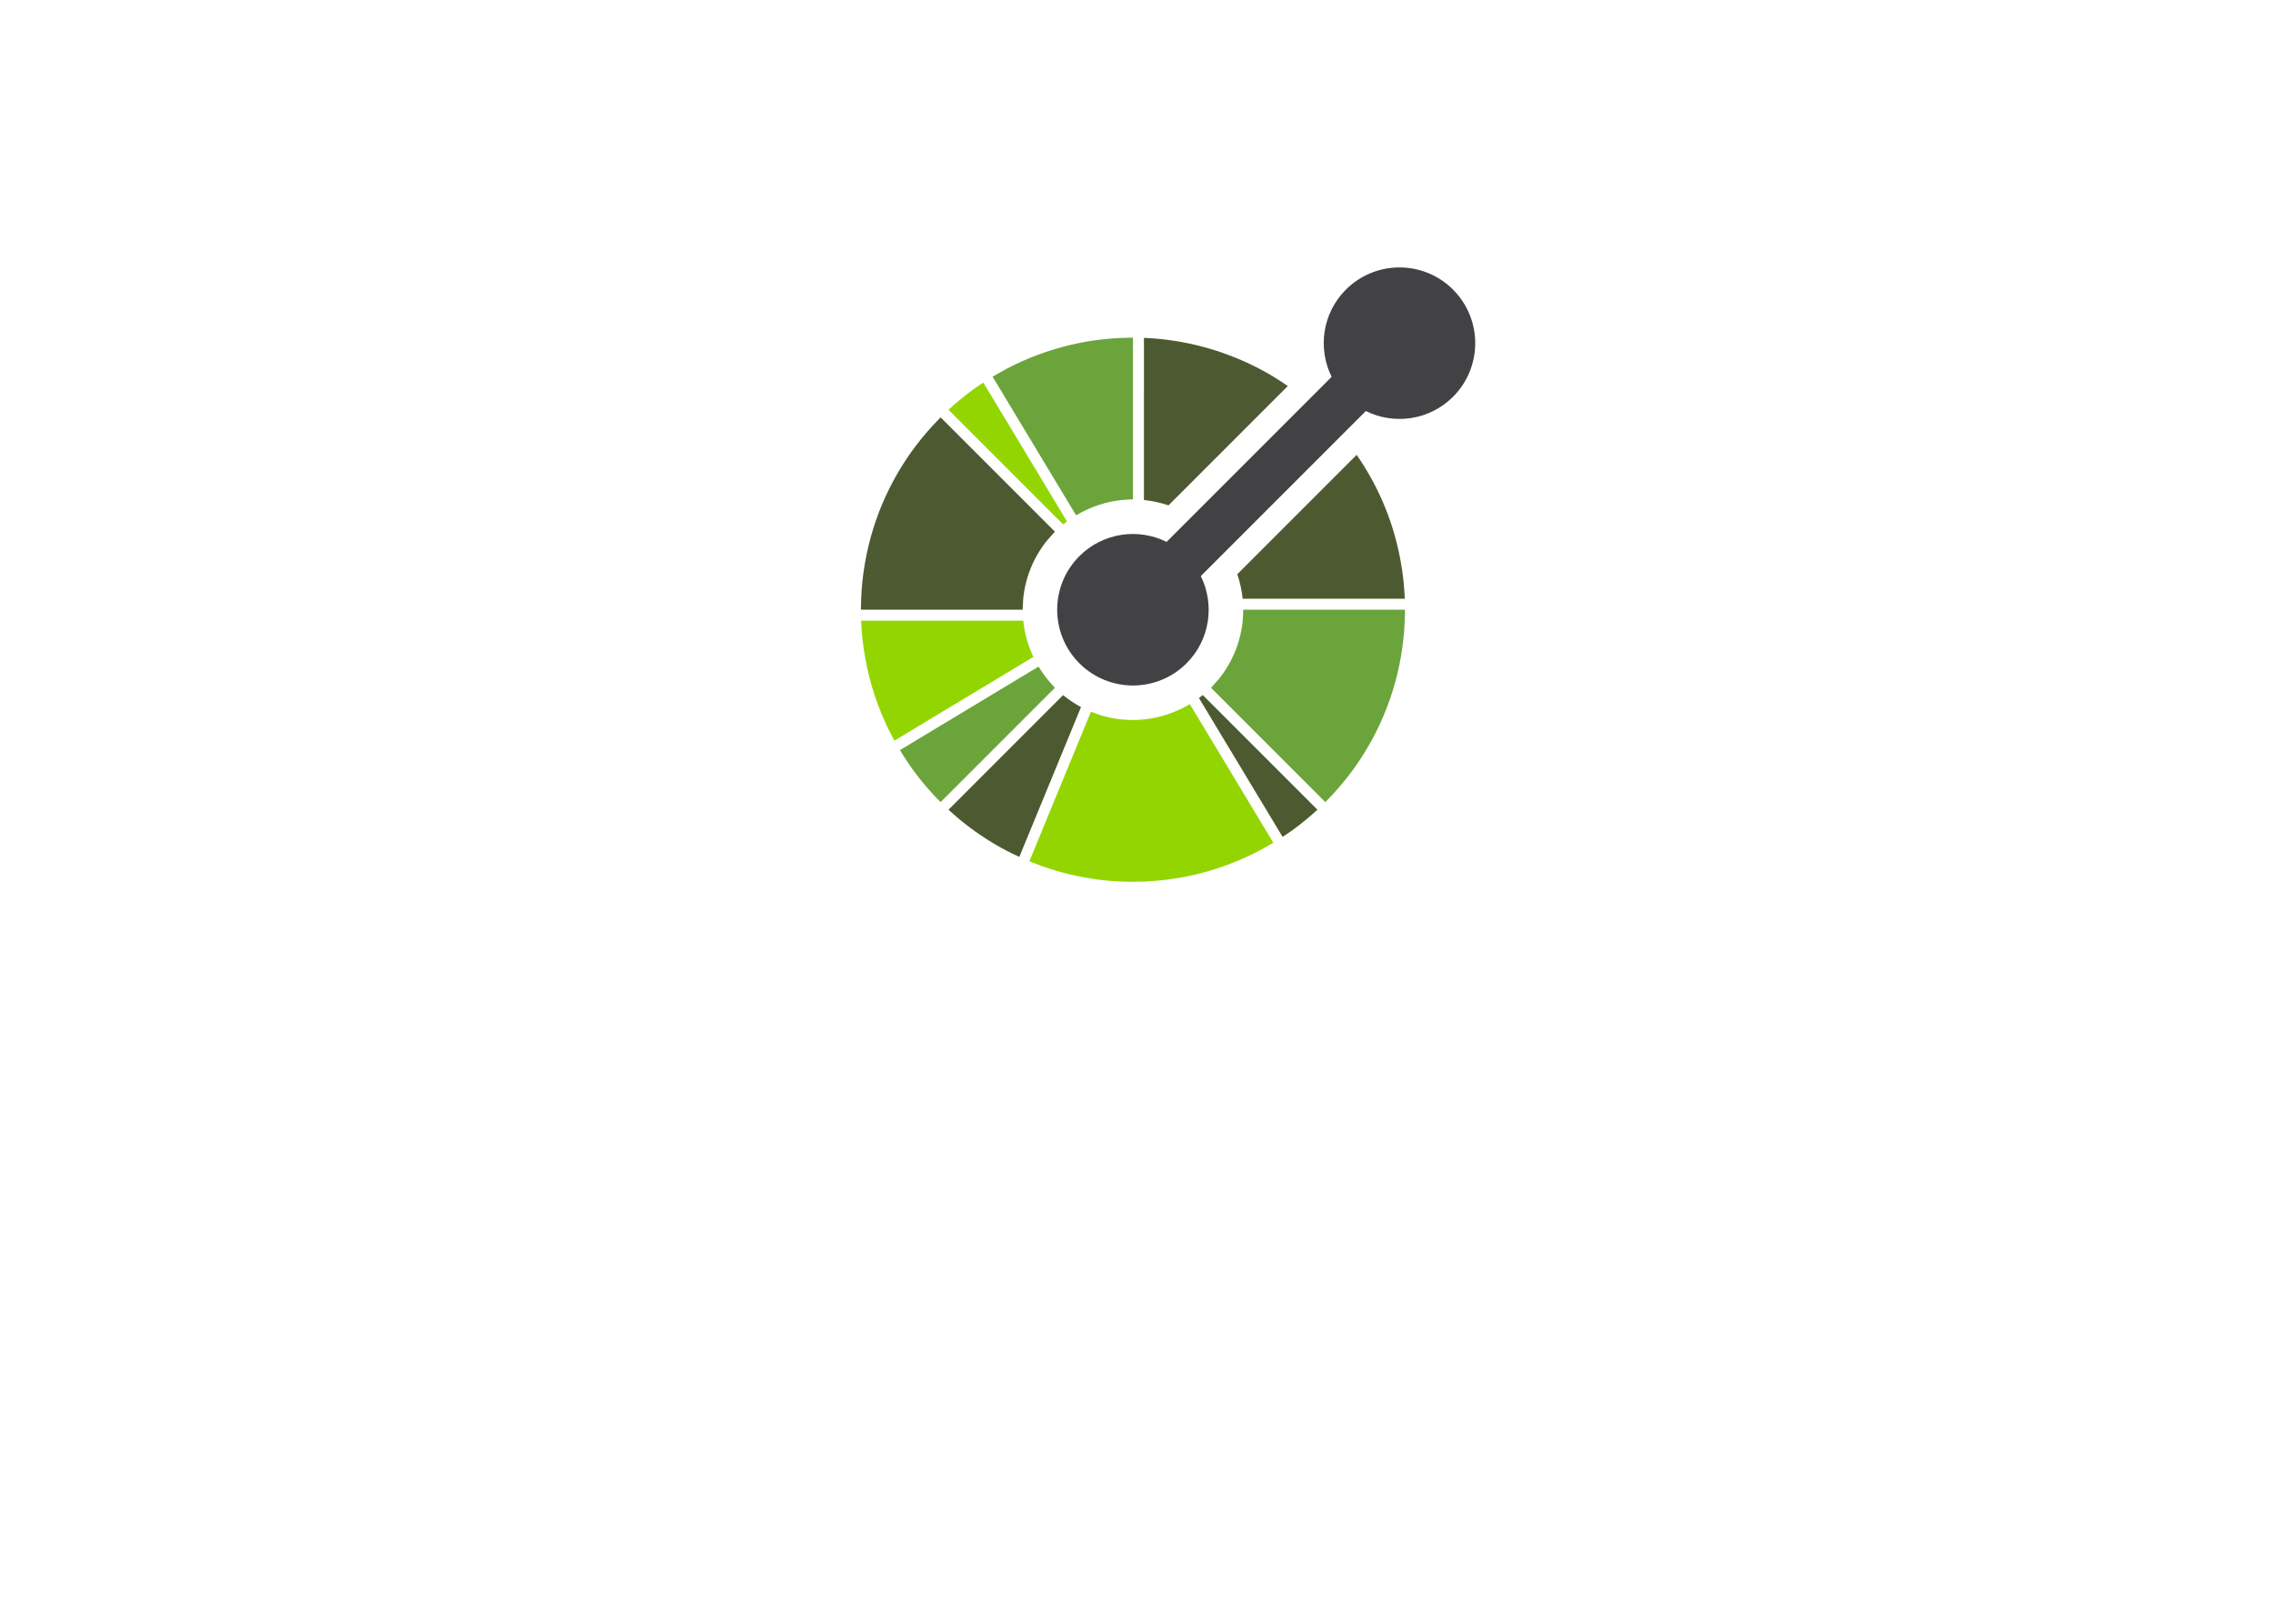
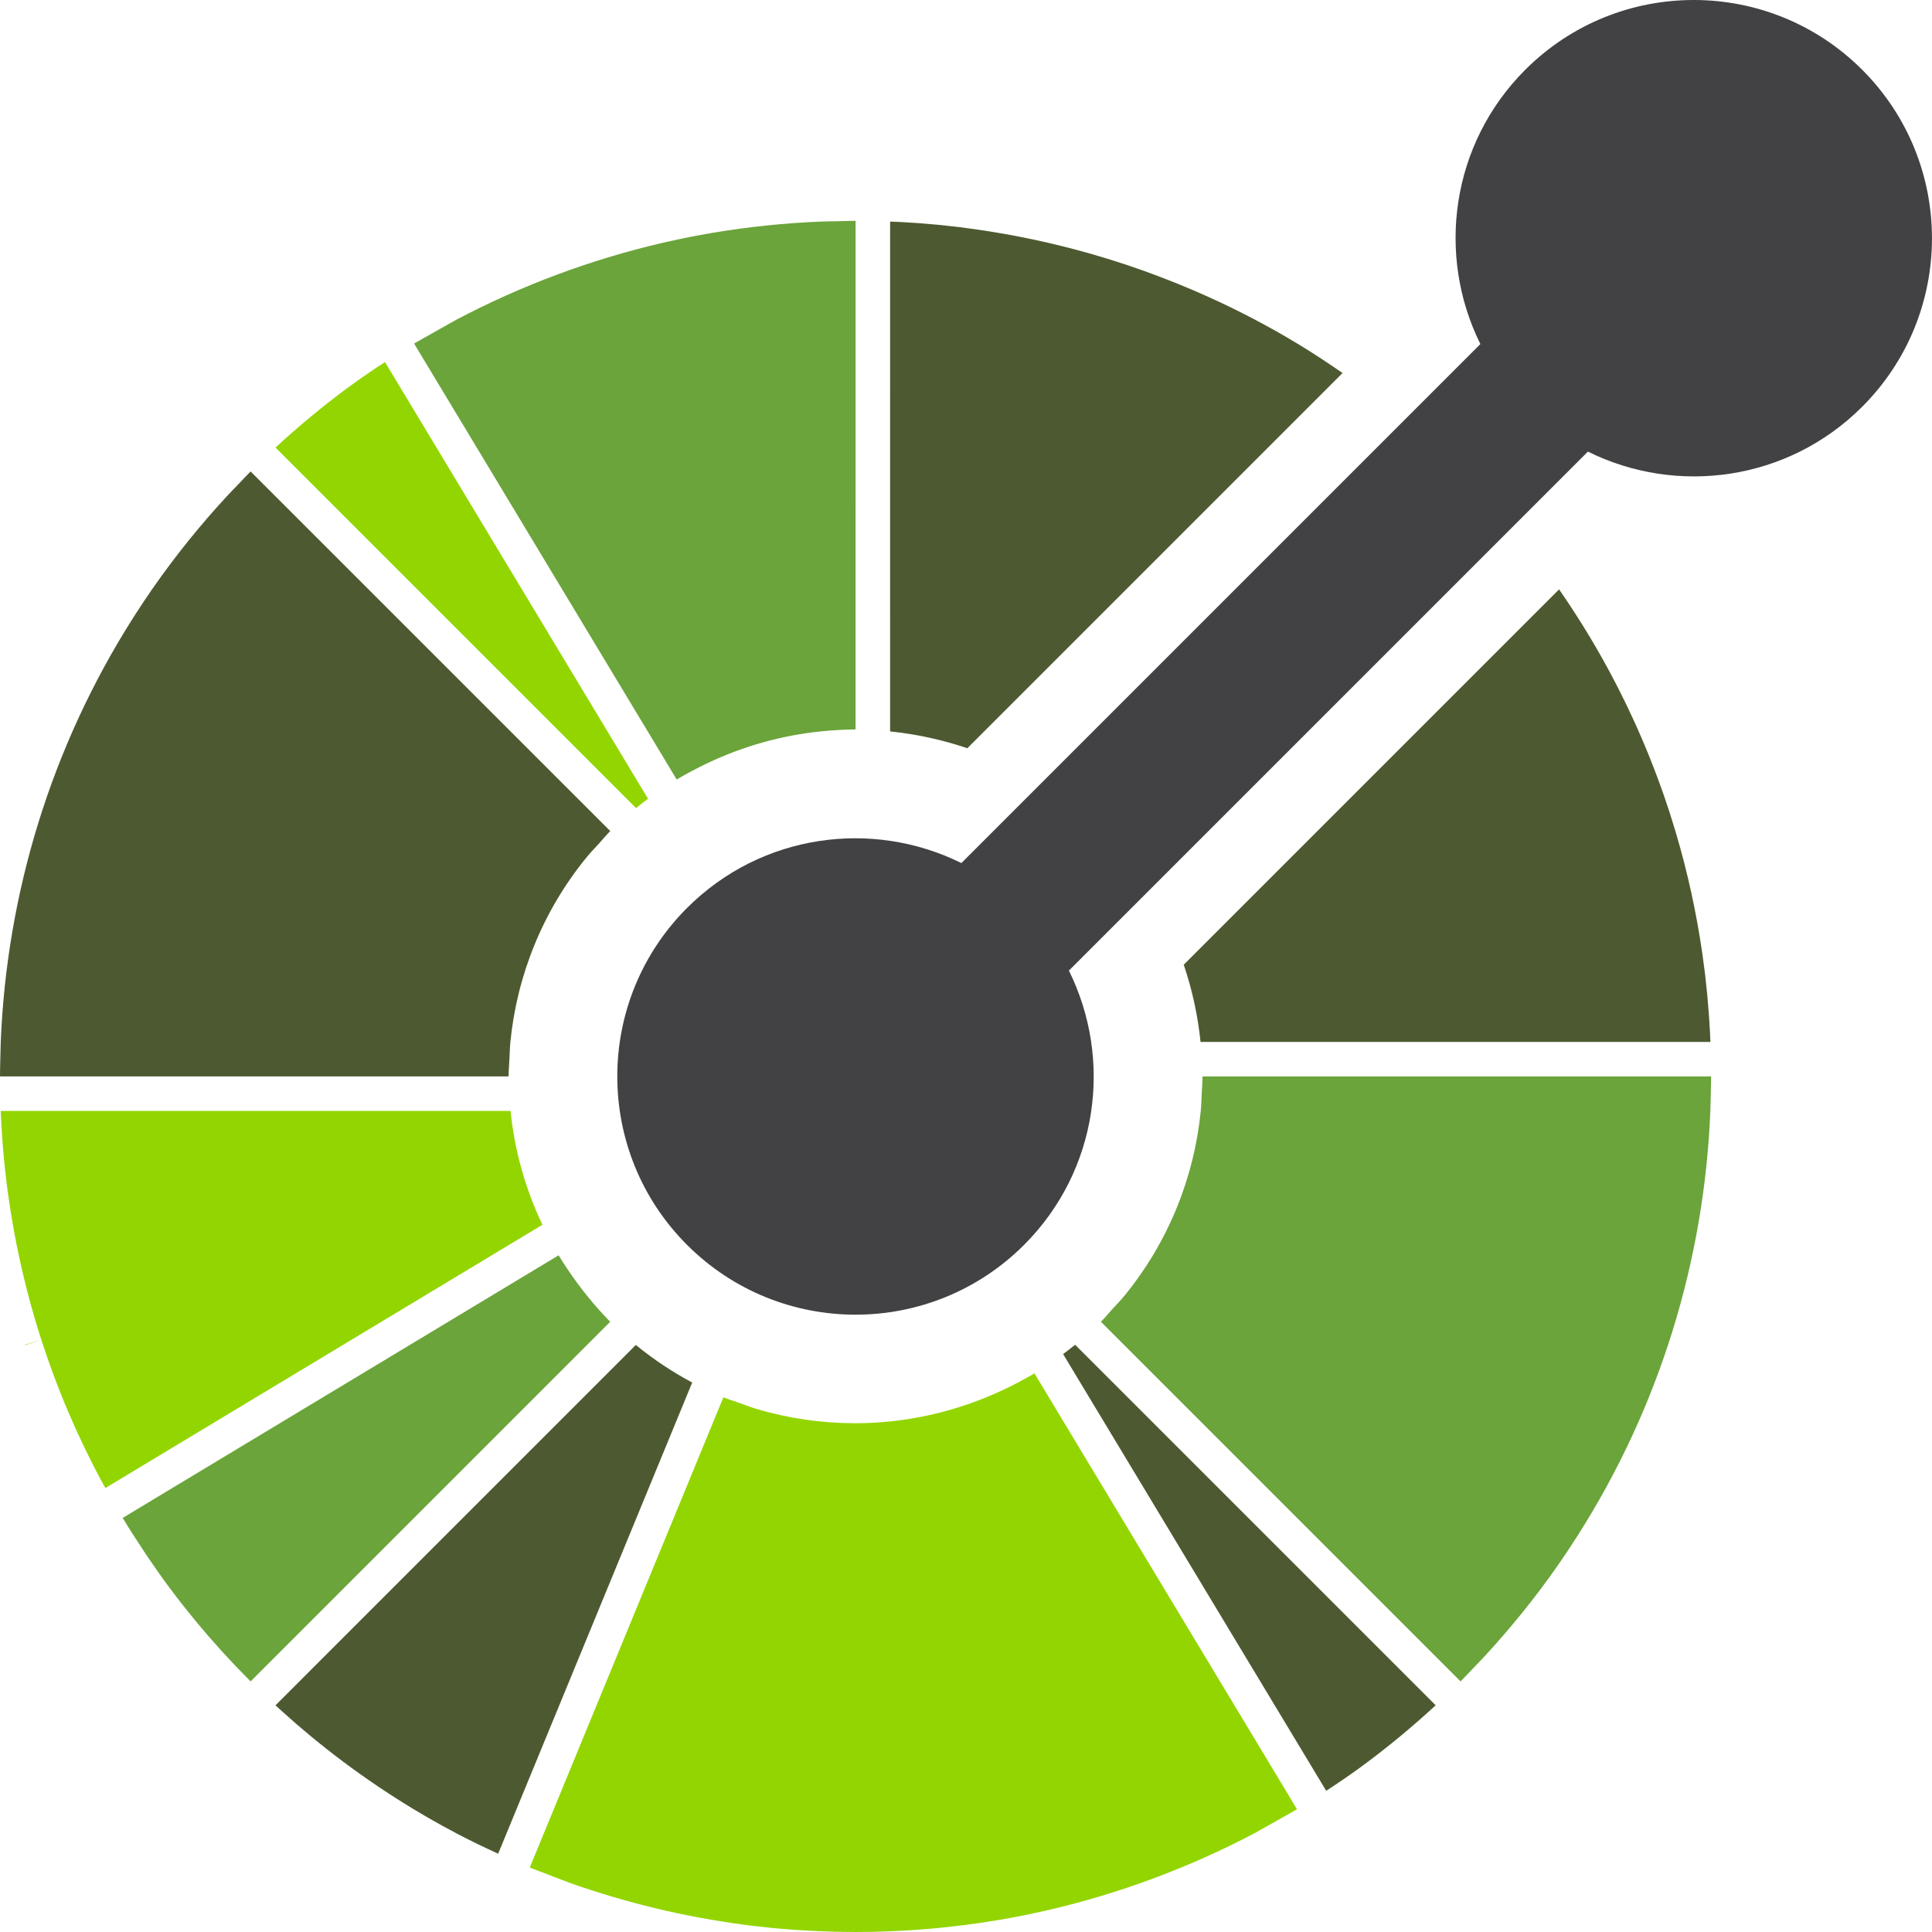
- <svg xmlns="http://www.w3.org/2000/svg" version="1.1" id="Layer_1" x="0px" y="0px" viewBox="0 0 504 360" enable-background="new 0 0 504 360" xml:space="preserve">
-   <g>
-     <g>
-       <path fill="#93D500" d="M226.89,137.615h-0.137l-35.805,0.001c0.006,0.176,0.012,0.352,0.02,0.526    c0.015,0.338,0.039,0.675,0.06,1.013c0.01,0.145,0.016,0.29,0.027,0.433c0.028,0.391,0.062,0.781,0.097,1.169    c0.008,0.088,0.016,0.176,0.025,0.262c0.041,0.433,0.088,0.865,0.14,1.295c0.003,0.043,0.007,0.084,0.013,0.125    c0.056,0.464,0.116,0.929,0.184,1.391c0,0.005,0.001,0.012,0.003,0.017c0.412,2.865,1.031,5.703,1.856,8.493    c0.003,0.012,0.008,0.023,0.01,0.035c0.129,0.439,0.266,0.876,0.405,1.31c0.009,0.026,0.017,0.051,0.025,0.077    c0.008,0.026,0.016,0.052,0.025,0.077c0.127,0.393,0.261,0.784,0.396,1.177c0.035,0.098,0.069,0.198,0.105,0.297    c0.12,0.339,0.243,0.679,0.369,1.017c0.059,0.153,0.116,0.306,0.174,0.46c0.109,0.281,0.218,0.559,0.328,0.84    c0.084,0.21,0.171,0.421,0.259,0.632c0.09,0.219,0.182,0.437,0.275,0.657c0.115,0.268,0.233,0.533,0.351,0.8    c0.071,0.159,0.142,0.318,0.213,0.475c0.146,0.32,0.296,0.64,0.448,0.957c0.05,0.102,0.097,0.205,0.148,0.307    c0.176,0.366,0.356,0.729,0.538,1.089c0.031,0.056,0.057,0.111,0.086,0.166c0.206,0.399,0.415,0.798,0.63,1.193    c0.009,0.017,0.02,0.034,0.028,0.053c0.045,0.082,0.095,0.161,0.14,0.243l30.697-18.492l0.114-0.068    C227.923,143.088,227.169,140.373,226.89,137.615z" />
-       <polygon fill="#93D500" points="192.644,154.097 192.655,154.129 193.815,153.764   " />
-       <path fill="#4D5A31" d="M235.723,154.115l-0.087,0.087l-25.317,25.318c0.13,0.122,0.259,0.244,0.392,0.362    c0.236,0.214,0.477,0.427,0.716,0.636c0.124,0.11,0.246,0.221,0.369,0.327c0.287,0.248,0.576,0.49,0.865,0.732    c0.079,0.066,0.156,0.13,0.234,0.195c0.325,0.269,0.656,0.533,0.987,0.795c0.042,0.033,0.085,0.067,0.127,0.101    c0.359,0.283,0.722,0.557,1.087,0.834c0.016,0.01,0.03,0.02,0.041,0.03c1.525,1.14,3.105,2.207,4.736,3.202    c0.056,0.035,0.112,0.068,0.169,0.103c0.31,0.185,0.62,0.37,0.933,0.551c0.191,0.109,0.382,0.218,0.573,0.326    c0.18,0.104,0.36,0.205,0.543,0.305c0.328,0.181,0.659,0.359,0.99,0.533c0.045,0.024,0.091,0.049,0.137,0.073    c0.921,0.481,1.857,0.929,2.8,1.359l0,0l0.898-2.181l12.734-30.923l0.047-0.115C238.31,156.023,236.977,155.142,235.723,154.115z" />
-       <path fill="#6BA43A" d="M233.086,151.593c-0.273-0.305-0.534-0.616-0.789-0.931c-0.226-0.279-0.445-0.561-0.657-0.848    c-0.242-0.328-0.479-0.658-0.703-0.995c-0.226-0.338-0.448-0.679-0.657-1.025l-30.735,18.515c0.472,0.784,0.965,1.548,1.467,2.303    c0.017,0.026,0.033,0.053,0.05,0.079l0,0c0.006,0.009,0.012,0.019,0.018,0.028c0.017,0.025,0.032,0.051,0.048,0.076    c0.002,0.003,0.003,0.005,0.005,0.008c0.04,0.06,0.082,0.12,0.123,0.18c0.002,0.004,0.005,0.007,0.007,0.011c0,0,0,0,0,0    c0.001,0.002,0.002,0.003,0.003,0.005c0.534,0.79,1.082,1.566,1.647,2.323c0.012,0.016,0.025,0.032,0.037,0.049    c0.012,0.016,0.024,0.031,0.036,0.047c0.245,0.326,0.492,0.651,0.746,0.973c0.033,0.042,0.066,0.084,0.101,0.125    c0.261,0.333,0.526,0.662,0.795,0.987c0.063,0.077,0.129,0.154,0.192,0.233c0.244,0.291,0.486,0.579,0.735,0.867    c0.106,0.122,0.216,0.246,0.324,0.368c0.211,0.241,0.421,0.48,0.638,0.718c0.118,0.13,0.24,0.261,0.362,0.391    c0.055,0.059,0.109,0.118,0.164,0.177c0.158,0.17,0.315,0.341,0.475,0.509c0.064,0.067,0.13,0.133,0.195,0.2    c0.28,0.292,0.562,0.583,0.85,0.871l25.354-25.355C233.628,152.192,233.356,151.893,233.086,151.593z" />
-       <path fill="#4D5A31" d="M266.695,154.102c-0.279,0.225-0.561,0.445-0.847,0.656l0.063,0.105l18.486,30.687    c0.856-0.559,1.702-1.135,2.529-1.741c1.789-1.319,3.521-2.749,5.189-4.289l-25.32-25.319L266.695,154.102z" />
-       <path fill="#93D500" d="M282.061,187.012c0.014-0.008,0.027-0.015,0.041-0.023l-0.001-0.001    C282.087,186.996,282.074,187.004,282.061,187.012L282.061,187.012z" />
-       <polygon fill="#93D500" points="282.043,187.023 282.043,187.023 282.043,187.022 282.042,187.023   " />
-       <path fill="#93D500" d="M282.101,186.988l0.001,0.001c0.081-0.045,0.162-0.087,0.242-0.135l-0.005-0.008    C282.259,186.893,282.18,186.941,282.101,186.988z" />
-       <polygon fill="#93D500" points="282.05,187.018 282.061,187.012 282.06,187.012   " />
-       <polygon fill="#93D500" points="282.042,187.023 282.043,187.022 281.998,186.946   " />
-       <path fill="#93D500" d="M282.061,187.012L282.061,187.012c0.014-0.007,0.028-0.014,0.041-0.022l0-0.001    C282.088,186.997,282.074,187.004,282.061,187.012z" />
-       <polygon fill="#93D500" points="282.027,187.032 282.027,187.032 282.037,187.026 282.037,187.026   " />
-       <polygon fill="#93D500" points="282.042,187.023 282.037,187.026 282.037,187.026 282.043,187.023   " />
-       <path fill="#93D500" d="M282.05,187.018c-0.002,0.001-0.005,0.003-0.007,0.004l0,0.001c0.006-0.003,0.012-0.007,0.018-0.01    l0-0.001C282.057,187.014,282.053,187.016,282.05,187.018z" />
-       <path fill="#93D500" d="M282.102,186.99c0.08-0.047,0.162-0.088,0.241-0.136C282.263,186.902,282.182,186.944,282.102,186.99    L282.102,186.99z" />
-       <polygon fill="#93D500" points="282.343,186.854 282.338,186.846 282.338,186.846   " />
-       <rect x="282.027" y="187.032" transform="matrix(0.8321 -0.5547 0.5547 0.8321 -56.3805 187.8522)" fill="#93D500" width="0" height="0" />
-       <polygon fill="#93D500" points="282.017,187.038 282.018,187.037 282.019,187.037   " />
-       <polygon fill="#93D500" points="282.026,187.033 282.019,187.037 282.019,187.037 282.027,187.032 282.026,187.032   " />
-       <path fill="#93D500" d="M281.71,185.803l-0.627-1.041l-17.256-28.644c-0.349,0.21-0.706,0.4-1.063,0.592    c-0.359,0.193-0.723,0.374-1.09,0.548c-3.315,1.573-6.904,2.376-10.497,2.376c-2.354,0-4.707-0.34-6.982-1.019    c-0.388-0.116-0.766-0.268-1.149-0.403c-0.383-0.135-0.771-0.252-1.148-0.407l-12.725,30.902l-0.499,1.212l-0.427,1.037    l-0.002,0.005c0.033,0.014,0.066,0.025,0.099,0.038c0.035,0.014,0.07,0.026,0.104,0.04l0.001,0c0.001,0,0.002,0.001,0.002,0.001    c0.009,0.004,0.017,0.006,0.025,0.009c0.301,0.122,0.603,0.229,0.905,0.346c0.379,0.147,0.757,0.296,1.136,0.435    c0.193,0.071,0.386,0.153,0.579,0.222l0.001,0l0,0c3.986,1.408,8.111,2.393,12.305,2.945c0.164,0.02,0.327,0.043,0.492,0.065    c0.171,0.02,0.344,0.037,0.516,0.056c0.323,0.037,0.646,0.074,0.97,0.106c0.08,0.006,0.161,0.013,0.24,0.021    c0.398,0.037,0.795,0.071,1.191,0.099c0.135,0.01,0.271,0.016,0.405,0.025c0.349,0.023,0.696,0.045,1.044,0.061    c0.213,0.012,0.426,0.018,0.64,0.026c0.276,0.01,0.551,0.021,0.829,0.029c0.397,0.01,0.799,0.013,1.199,0.015    c0.095,0,0.189,0.002,0.283,0.004c3.351,0,6.7-0.279,10.011-0.834h0c0.056-0.008,0.111-0.018,0.167-0.026    c0.35-0.061,0.7-0.126,1.051-0.191c0.199-0.039,0.4-0.076,0.597-0.115c0.204-0.042,0.41-0.085,0.614-0.128    c0.342-0.072,0.683-0.145,1.023-0.225c0.061-0.013,0.122-0.026,0.185-0.042c5.036-1.174,9.899-2.991,14.467-5.394l0.002-0.001l0,0    c0.299-0.158,0.591-0.337,0.889-0.5c0.355-0.194,0.708-0.395,1.061-0.597c0.244-0.14,0.491-0.269,0.734-0.413    c0.001,0,0.001-0.001,0.001-0.001c0.003-0.002,0.005-0.003,0.008-0.005c0,0,0,0,0.001,0l0,0c0.003-0.002,0.007-0.004,0.01-0.006    c0.002-0.001,0.004-0.002,0.005-0.003l-0.044-0.076l0.045,0.076c0.002-0.001,0.005-0.003,0.007-0.004    c0.003-0.002,0.007-0.004,0.01-0.006c0.014-0.008,0.027-0.016,0.04-0.024c0.079-0.047,0.158-0.095,0.237-0.142l0,0L281.71,185.803    z" />
-       <path fill="#93D500" d="M235.737,116.265c0.279-0.226,0.561-0.445,0.848-0.657l-0.063-0.105l-18.485-30.687    c-0.859,0.561-1.707,1.138-2.535,1.746c-1.788,1.316-3.518,2.745-5.183,4.283l25.32,25.32L235.737,116.265z" />
-       <path fill="#4D5A31" d="M208.563,92.53c-0.288,0.288-0.56,0.586-0.841,0.878c-0.281,0.292-0.567,0.582-0.841,0.879    c-1.87,2.025-3.58,4.145-5.122,6.348c-0.074,0.104-0.149,0.212-0.221,0.317c-0.174,0.253-0.346,0.506-0.515,0.76    c-0.176,0.264-0.352,0.531-0.522,0.798c-0.064,0.097-0.128,0.196-0.189,0.293c-5.823,9.136-8.944,19.498-9.364,29.948    c-0.016,0.405-0.024,0.811-0.032,1.216c-0.008,0.405-0.021,0.811-0.021,1.216l35.859-0.001c0-0.406,0.038-0.81,0.058-1.216    c0.02-0.406,0.026-0.812,0.067-1.216c0.464-4.669,2.266-9.229,5.408-13.059c0.255-0.311,0.544-0.603,0.817-0.904    c0.273-0.301,0.526-0.613,0.816-0.903L208.563,92.53z" />
-       <path fill="#4D5A31" d="M282.551,83.629c-0.049-0.03-0.099-0.06-0.148-0.089c-0.315-0.193-0.633-0.379-0.952-0.566    c-0.185-0.107-0.369-0.211-0.555-0.317c-0.188-0.104-0.372-0.209-0.56-0.312c-0.324-0.178-0.648-0.352-0.974-0.525    c-0.051-0.026-0.101-0.054-0.153-0.08c-2.102-1.1-4.262-2.068-6.467-2.907c-0.056-0.024-0.115-0.045-0.171-0.066    c-0.48-0.18-0.962-0.358-1.447-0.527c-3.916-1.368-7.967-2.328-12.083-2.868c-0.168-0.024-0.336-0.047-0.504-0.068    c-0.169-0.021-0.337-0.038-0.504-0.056c-0.324-0.038-0.649-0.074-0.974-0.106c-0.09-0.008-0.181-0.015-0.273-0.024    c-0.386-0.036-0.773-0.07-1.158-0.097c-0.15-0.011-0.301-0.019-0.452-0.028c-0.331-0.022-0.665-0.045-0.996-0.059    c-0.177-0.009-0.353-0.014-0.528-0.02l-0.002,35.805v0.14c1.844,0.191,3.672,0.584,5.446,1.186l26.454-26.454    C284.565,84.912,283.572,84.25,282.551,83.629z" />
-       <polygon fill="#6BA43A" points="220.722,84.561 220.095,83.519 220.095,83.519 220.722,84.561   " />
-       <polygon fill="#6BA43A" points="220.09,83.513 220.095,83.519 220.095,83.519   " />
-       <path fill="#6BA43A" d="M250,74.887c-0.405,0.008-0.811,0.009-1.216,0.026c-2.537,0.102-5.069,0.362-7.58,0.781    c-0.055,0.009-0.11,0.018-0.166,0.027c-0.352,0.061-0.701,0.125-1.051,0.191c-0.198,0.037-0.398,0.075-0.596,0.114    c-0.206,0.041-0.412,0.084-0.618,0.129c-0.341,0.071-0.682,0.145-1.021,0.224h0c-0.062,0.013-0.123,0.029-0.187,0.042    c-5.035,1.174-9.901,2.992-14.469,5.396c0,0,0,0,0,0l-0.001,0c-0.298,0.158-0.589,0.337-0.886,0.499    c-0.355,0.194-0.708,0.395-1.06,0.598c-0.262,0.151-0.528,0.289-0.788,0.445c-0.003,0.002-0.006,0.003-0.009,0.005    c0,0-0.001,0-0.001,0.001c-0.018,0.011-0.037,0.02-0.055,0.031c-0.068,0.041-0.138,0.075-0.206,0.116l0.004,0.007l0.628,1.042h0    l17.882,29.686c0.349-0.21,0.706-0.401,1.063-0.593c0.359-0.193,0.723-0.375,1.089-0.549c2.554-1.216,5.268-1.97,8.027-2.25    c0.405-0.041,0.81-0.075,1.216-0.096c0.405-0.02,0.81-0.041,1.216-0.042l0.002-35.858C250.811,74.861,250.406,74.878,250,74.887z" />
-       <path fill="#4D5A31" d="M311.464,132.218c-0.016-0.322-0.036-0.644-0.058-0.966c-0.01-0.16-0.019-0.32-0.032-0.483    c-0.027-0.378-0.059-0.757-0.094-1.136c-0.008-0.098-0.017-0.196-0.026-0.294c-0.041-0.423-0.087-0.846-0.135-1.268    c-0.005-0.034-0.008-0.068-0.012-0.102c-0.002-0.016-0.004-0.033-0.006-0.049c-0.056-0.456-0.116-0.912-0.181-1.367    c-0.001-0.014-0.003-0.03-0.006-0.042c-0.413-2.859-1.03-5.692-1.853-8.478c-0.006-0.019-0.011-0.037-0.017-0.054    c-0.13-0.433-0.262-0.863-0.399-1.293c-0.018-0.056-0.037-0.113-0.055-0.17c-0.127-0.388-0.256-0.774-0.39-1.16    c-0.038-0.104-0.074-0.208-0.11-0.313c-0.118-0.334-0.24-0.668-0.364-1c-0.06-0.159-0.12-0.318-0.182-0.475    c-0.105-0.276-0.213-0.552-0.322-0.825c-0.088-0.219-0.175-0.435-0.265-0.65c-0.088-0.214-0.178-0.426-0.268-0.639    c-0.118-0.273-0.237-0.545-0.358-0.817c-0.068-0.152-0.136-0.306-0.206-0.46c-0.148-0.323-0.3-0.647-0.454-0.97    c-0.047-0.098-0.093-0.196-0.141-0.294c-0.178-0.368-0.36-0.736-0.545-1.102c-0.027-0.05-0.053-0.101-0.08-0.152    c-0.207-0.403-0.418-0.806-0.634-1.204c-0.008-0.014-0.015-0.029-0.023-0.043c-1.045-1.922-2.191-3.78-3.432-5.567l-26.463,26.463    c0.602,1.774,0.994,3.601,1.185,5.444h0.141h35.806C311.478,132.572,311.473,132.394,311.464,132.218z" />
-       <path fill="#6BA43A" d="M275.678,135.182c0,0.406-0.038,0.81-0.058,1.216c-0.02,0.406-0.026,0.812-0.066,1.216    c-0.464,4.669-2.265,9.23-5.407,13.061c-0.255,0.311-0.544,0.603-0.817,0.904c-0.272,0.301-0.526,0.613-0.816,0.903l25.356,25.355    c0.288-0.288,0.56-0.586,0.841-0.879c0.281-0.293,0.567-0.582,0.841-0.879c1.876-2.032,3.591-4.158,5.136-6.368    c0.062-0.087,0.12-0.174,0.18-0.261c0.189-0.271,0.372-0.545,0.556-0.818c0.161-0.244,0.323-0.489,0.481-0.736    c0.078-0.118,0.155-0.24,0.231-0.359c5.815-9.131,8.927-19.483,9.345-29.924c0.016-0.405,0.024-0.811,0.032-1.216    c0.008-0.405,0.021-0.81,0.021-1.216H275.678z" />
+ <svg xmlns="http://www.w3.org/2000/svg" version="1.1" id="Layer_1" x="0px" y="0px" viewBox="0 0 136.211 136.213" enable-background="new 0 0 504 360" xml:space="preserve" width="136.211" height="136.213">
+   <defs id="defs67" />
+   <g id="g62" transform="translate(-190.895,-59.291)">
+     <g id="g58">
+       <path fill="#93d500" d="m 226.89,137.615 h -0.137 l -35.805,0.001 c 0.006,0.176 0.012,0.352 0.02,0.526 0.015,0.338 0.039,0.675 0.06,1.013 0.01,0.145 0.016,0.29 0.027,0.433 0.028,0.391 0.062,0.781 0.097,1.169 0.008,0.088 0.016,0.176 0.025,0.262 0.041,0.433 0.088,0.865 0.14,1.295 0.003,0.043 0.007,0.084 0.013,0.125 0.056,0.464 0.116,0.929 0.184,1.391 0,0.005 10e-4,0.012 0.003,0.017 0.412,2.865 1.031,5.703 1.856,8.493 0.003,0.012 0.008,0.023 0.01,0.035 0.129,0.439 0.266,0.876 0.405,1.31 0.009,0.026 0.017,0.051 0.025,0.077 0.008,0.026 0.016,0.052 0.025,0.077 0.127,0.393 0.261,0.784 0.396,1.177 0.035,0.098 0.069,0.198 0.105,0.297 0.12,0.339 0.243,0.679 0.369,1.017 0.059,0.153 0.116,0.306 0.174,0.46 0.109,0.281 0.218,0.559 0.328,0.84 0.084,0.21 0.171,0.421 0.259,0.632 0.09,0.219 0.182,0.437 0.275,0.657 0.115,0.268 0.233,0.533 0.351,0.8 0.071,0.159 0.142,0.318 0.213,0.475 0.146,0.32 0.296,0.64 0.448,0.957 0.05,0.102 0.097,0.205 0.148,0.307 0.176,0.366 0.356,0.729 0.538,1.089 0.031,0.056 0.057,0.111 0.086,0.166 0.206,0.399 0.415,0.798 0.63,1.193 0.009,0.017 0.02,0.034 0.028,0.053 0.045,0.082 0.095,0.161 0.14,0.243 l 30.697,-18.492 0.114,-0.068 c -1.214,-2.554 -1.968,-5.269 -2.247,-8.027 z" id="path2" />
+       <polygon fill="#93d500" points="193.815,153.764 192.644,154.097 192.655,154.129 " id="polygon4" />
+       <path fill="#4d5a31" d="m 235.723,154.115 -0.087,0.087 -25.317,25.318 c 0.13,0.122 0.259,0.244 0.392,0.362 0.236,0.214 0.477,0.427 0.716,0.636 0.124,0.11 0.246,0.221 0.369,0.327 0.287,0.248 0.576,0.49 0.865,0.732 0.079,0.066 0.156,0.13 0.234,0.195 0.325,0.269 0.656,0.533 0.987,0.795 0.042,0.033 0.085,0.067 0.127,0.101 0.359,0.283 0.722,0.557 1.087,0.834 0.016,0.01 0.03,0.02 0.041,0.03 1.525,1.14 3.105,2.207 4.736,3.202 0.056,0.035 0.112,0.068 0.169,0.103 0.31,0.185 0.62,0.37 0.933,0.551 0.191,0.109 0.382,0.218 0.573,0.326 0.18,0.104 0.36,0.205 0.543,0.305 0.328,0.181 0.659,0.359 0.99,0.533 0.045,0.024 0.091,0.049 0.137,0.073 0.921,0.481 1.857,0.929 2.8,1.359 v 0 l 0.898,-2.181 12.734,-30.923 0.047,-0.115 c -1.387,-0.742 -2.72,-1.623 -3.974,-2.65 z" id="path6" />
+       <path fill="#6ba43a" d="m 233.086,151.593 c -0.273,-0.305 -0.534,-0.616 -0.789,-0.931 -0.226,-0.279 -0.445,-0.561 -0.657,-0.848 -0.242,-0.328 -0.479,-0.658 -0.703,-0.995 -0.226,-0.338 -0.448,-0.679 -0.657,-1.025 l -30.735,18.515 c 0.472,0.784 0.965,1.548 1.467,2.303 0.017,0.026 0.033,0.053 0.05,0.079 v 0 c 0.006,0.009 0.012,0.019 0.018,0.028 0.017,0.025 0.032,0.051 0.048,0.076 0.002,0.003 0.003,0.005 0.005,0.008 0.04,0.06 0.082,0.12 0.123,0.18 0.002,0.004 0.005,0.007 0.007,0.011 0,0 0,0 0,0 0.001,0.002 0.002,0.003 0.003,0.005 0.534,0.79 1.082,1.566 1.647,2.323 0.012,0.016 0.025,0.032 0.037,0.049 0.012,0.016 0.024,0.031 0.036,0.047 0.245,0.326 0.492,0.651 0.746,0.973 0.033,0.042 0.066,0.084 0.101,0.125 0.261,0.333 0.526,0.662 0.795,0.987 0.063,0.077 0.129,0.154 0.192,0.233 0.244,0.291 0.486,0.579 0.735,0.867 0.106,0.122 0.216,0.246 0.324,0.368 0.211,0.241 0.421,0.48 0.638,0.718 0.118,0.13 0.24,0.261 0.362,0.391 0.055,0.059 0.109,0.118 0.164,0.177 0.158,0.17 0.315,0.341 0.475,0.509 0.064,0.067 0.13,0.133 0.195,0.2 0.28,0.292 0.562,0.583 0.85,0.871 l 25.354,-25.355 c -0.289,-0.29 -0.561,-0.589 -0.831,-0.889 z" id="path8" />
+       <path fill="#4d5a31" d="m 266.695,154.102 c -0.279,0.225 -0.561,0.445 -0.847,0.656 l 0.063,0.105 18.486,30.687 c 0.856,-0.559 1.702,-1.135 2.529,-1.741 1.789,-1.319 3.521,-2.749 5.189,-4.289 l -25.32,-25.319 z" id="path10" />
+       <path fill="#93d500" d="m 282.061,187.012 c 0.014,-0.008 0.027,-0.015 0.041,-0.023 l -10e-4,-0.001 c -0.014,0.008 -0.027,0.016 -0.04,0.024 z" id="path12" />
+       <polygon fill="#93d500" points="282.043,187.022 282.042,187.023 282.043,187.023 " id="polygon14" />
+       <path fill="#93d500" d="m 282.101,186.988 10e-4,0.001 c 0.081,-0.045 0.162,-0.087 0.242,-0.135 l -0.005,-0.008 c -0.08,0.047 -0.159,0.095 -0.238,0.142 z" id="path16" />
+       <polygon fill="#93d500" points="282.06,187.012 282.05,187.018 282.061,187.012 " id="polygon18" />
+       <polygon fill="#93d500" points="281.998,186.946 282.042,187.023 282.043,187.022 " id="polygon20" />
+       <path fill="#93d500" d="m 282.061,187.012 v 0 c 0.014,-0.007 0.028,-0.014 0.041,-0.022 v -0.001 c -0.014,0.008 -0.028,0.015 -0.041,0.023 z" id="path22" />
+       <polygon fill="#93d500" points="282.037,187.026 282.037,187.026 282.027,187.032 " id="polygon24" />
+       <polygon fill="#93d500" points="282.037,187.026 282.043,187.023 282.042,187.023 282.037,187.026 " id="polygon26" />
+       <path fill="#93d500" d="m 282.05,187.018 c -0.002,0.001 -0.005,0.003 -0.007,0.004 v 0.001 c 0.006,-0.003 0.012,-0.007 0.018,-0.01 v -0.001 c -0.004,0.002 -0.008,0.004 -0.011,0.006 z" id="path28" />
+       <path fill="#93d500" d="m 282.102,186.99 c 0.08,-0.047 0.162,-0.088 0.241,-0.136 -0.08,0.048 -0.161,0.09 -0.241,0.136 z" id="path30" />
+       <polygon fill="#93d500" points="282.338,186.846 282.343,186.854 282.338,186.846 " id="polygon32" />
+       <rect x="282.027" y="187.032" transform="matrix(0.8321,-0.5547,0.5547,0.8321,-56.3805,187.8522)" fill="#93d500" width="0" height="0" id="rect34" />
+       <polygon fill="#93d500" points="282.019,187.037 282.017,187.038 282.018,187.037 " id="polygon36" />
+       <polygon fill="#93d500" points="282.019,187.037 282.027,187.032 282.026,187.032 282.026,187.033 282.019,187.037 " id="polygon38" />
+       <path fill="#93d500" d="m 281.71,185.803 -0.627,-1.041 -17.256,-28.644 c -0.349,0.21 -0.706,0.4 -1.063,0.592 -0.359,0.193 -0.723,0.374 -1.09,0.548 -3.315,1.573 -6.904,2.376 -10.497,2.376 -2.354,0 -4.707,-0.34 -6.982,-1.019 -0.388,-0.116 -0.766,-0.268 -1.149,-0.403 -0.383,-0.135 -0.771,-0.252 -1.148,-0.407 l -12.725,30.902 -0.499,1.212 -0.427,1.037 -0.002,0.005 c 0.033,0.014 0.066,0.025 0.099,0.038 0.035,0.014 0.07,0.026 0.104,0.04 h 0.001 c 10e-4,0 0.002,0.001 0.002,0.001 0.009,0.004 0.017,0.006 0.025,0.009 0.301,0.122 0.603,0.229 0.905,0.346 0.379,0.147 0.757,0.296 1.136,0.435 0.193,0.071 0.386,0.153 0.579,0.222 h 0.001 v 0 c 3.986,1.408 8.111,2.393 12.305,2.945 0.164,0.02 0.327,0.043 0.492,0.065 0.171,0.02 0.344,0.037 0.516,0.056 0.323,0.037 0.646,0.074 0.97,0.106 0.08,0.006 0.161,0.013 0.24,0.021 0.398,0.037 0.795,0.071 1.191,0.099 0.135,0.01 0.271,0.016 0.405,0.025 0.349,0.023 0.696,0.045 1.044,0.061 0.213,0.012 0.426,0.018 0.64,0.026 0.276,0.01 0.551,0.021 0.829,0.029 0.397,0.01 0.799,0.013 1.199,0.015 0.095,0 0.189,0.002 0.283,0.004 3.351,0 6.7,-0.279 10.011,-0.834 v 0 c 0.056,-0.008 0.111,-0.018 0.167,-0.026 0.35,-0.061 0.7,-0.126 1.051,-0.191 0.199,-0.039 0.4,-0.076 0.597,-0.115 0.204,-0.042 0.41,-0.085 0.614,-0.128 0.342,-0.072 0.683,-0.145 1.023,-0.225 0.061,-0.013 0.122,-0.026 0.185,-0.042 5.036,-1.174 9.899,-2.991 14.467,-5.394 l 0.002,-0.001 v 0 c 0.299,-0.158 0.591,-0.337 0.889,-0.5 0.355,-0.194 0.708,-0.395 1.061,-0.597 0.244,-0.14 0.491,-0.269 0.734,-0.413 10e-4,0 10e-4,-0.001 10e-4,-0.001 0.003,-0.002 0.005,-0.003 0.008,-0.005 0,0 0,0 10e-4,0 v 0 c 0.003,-0.002 0.007,-0.004 0.01,-0.006 0.002,-0.001 0.004,-0.002 0.005,-0.003 l -0.044,-0.076 0.045,0.076 c 0.002,-0.001 0.005,-0.003 0.007,-0.004 0.003,-0.002 0.007,-0.004 0.01,-0.006 0.014,-0.008 0.027,-0.016 0.04,-0.024 0.079,-0.047 0.158,-0.095 0.237,-0.142 v 0 z" id="path40" />
+       <path fill="#93d500" d="m 235.737,116.265 c 0.279,-0.226 0.561,-0.445 0.848,-0.657 l -0.063,-0.105 -18.485,-30.687 c -0.859,0.561 -1.707,1.138 -2.535,1.746 -1.788,1.316 -3.518,2.745 -5.183,4.283 l 25.32,25.32 z" id="path42" />
+       <path fill="#4d5a31" d="m 208.563,92.53 c -0.288,0.288 -0.56,0.586 -0.841,0.878 -0.281,0.292 -0.567,0.582 -0.841,0.879 -1.87,2.025 -3.58,4.145 -5.122,6.348 -0.074,0.104 -0.149,0.212 -0.221,0.317 -0.174,0.253 -0.346,0.506 -0.515,0.76 -0.176,0.264 -0.352,0.531 -0.522,0.798 -0.064,0.097 -0.128,0.196 -0.189,0.293 -5.823,9.136 -8.944,19.498 -9.364,29.948 -0.016,0.405 -0.024,0.811 -0.032,1.216 -0.008,0.405 -0.021,0.811 -0.021,1.216 l 35.859,-0.001 c 0,-0.406 0.038,-0.81 0.058,-1.216 0.02,-0.406 0.026,-0.812 0.067,-1.216 0.464,-4.669 2.266,-9.229 5.408,-13.059 0.255,-0.311 0.544,-0.603 0.817,-0.904 0.273,-0.301 0.526,-0.613 0.816,-0.903 z" id="path44" />
+       <path fill="#4d5a31" d="m 282.551,83.629 c -0.049,-0.03 -0.099,-0.06 -0.148,-0.089 -0.315,-0.193 -0.633,-0.379 -0.952,-0.566 -0.185,-0.107 -0.369,-0.211 -0.555,-0.317 -0.188,-0.104 -0.372,-0.209 -0.56,-0.312 -0.324,-0.178 -0.648,-0.352 -0.974,-0.525 -0.051,-0.026 -0.101,-0.054 -0.153,-0.08 -2.102,-1.1 -4.262,-2.068 -6.467,-2.907 -0.056,-0.024 -0.115,-0.045 -0.171,-0.066 -0.48,-0.18 -0.962,-0.358 -1.447,-0.527 -3.916,-1.368 -7.967,-2.328 -12.083,-2.868 -0.168,-0.024 -0.336,-0.047 -0.504,-0.068 -0.169,-0.021 -0.337,-0.038 -0.504,-0.056 -0.324,-0.038 -0.649,-0.074 -0.974,-0.106 -0.09,-0.008 -0.181,-0.015 -0.273,-0.024 -0.386,-0.036 -0.773,-0.07 -1.158,-0.097 -0.15,-0.011 -0.301,-0.019 -0.452,-0.028 -0.331,-0.022 -0.665,-0.045 -0.996,-0.059 -0.177,-0.009 -0.353,-0.014 -0.528,-0.02 l -0.002,35.805 v 0.14 c 1.844,0.191 3.672,0.584 5.446,1.186 L 285.55,85.591 c -0.985,-0.679 -1.978,-1.341 -2.999,-1.962 z" id="path46" />
+       <polygon fill="#6ba43a" points="220.095,83.519 220.722,84.561 220.095,83.519 " id="polygon48" />
+       <polygon fill="#6ba43a" points="220.095,83.519 220.09,83.513 220.095,83.519 " id="polygon50" />
+       <path fill="#6ba43a" d="m 250,74.887 c -0.405,0.008 -0.811,0.009 -1.216,0.026 -2.537,0.102 -5.069,0.362 -7.58,0.781 -0.055,0.009 -0.11,0.018 -0.166,0.027 -0.352,0.061 -0.701,0.125 -1.051,0.191 -0.198,0.037 -0.398,0.075 -0.596,0.114 -0.206,0.041 -0.412,0.084 -0.618,0.129 -0.341,0.071 -0.682,0.145 -1.021,0.224 v 0 c -0.062,0.013 -0.123,0.029 -0.187,0.042 -5.035,1.174 -9.901,2.992 -14.469,5.396 0,0 0,0 0,0 h -0.001 c -0.298,0.158 -0.589,0.337 -0.886,0.499 -0.355,0.194 -0.708,0.395 -1.06,0.598 -0.262,0.151 -0.528,0.289 -0.788,0.445 -0.003,0.002 -0.006,0.003 -0.009,0.005 0,0 -0.001,0 -0.001,10e-4 -0.018,0.011 -0.037,0.02 -0.055,0.031 -0.068,0.041 -0.138,0.075 -0.206,0.116 l 0.004,0.007 0.628,1.042 v 0 l 17.882,29.686 c 0.349,-0.21 0.706,-0.401 1.063,-0.593 0.359,-0.193 0.723,-0.375 1.089,-0.549 2.554,-1.216 5.268,-1.97 8.027,-2.25 0.405,-0.041 0.81,-0.075 1.216,-0.096 0.405,-0.02 0.81,-0.041 1.216,-0.042 l 0.002,-35.858 c -0.406,0.002 -0.811,0.019 -1.217,0.028 z" id="path52" />
+       <path fill="#4d5a31" d="m 311.464,132.218 c -0.016,-0.322 -0.036,-0.644 -0.058,-0.966 -0.01,-0.16 -0.019,-0.32 -0.032,-0.483 -0.027,-0.378 -0.059,-0.757 -0.094,-1.136 -0.008,-0.098 -0.017,-0.196 -0.026,-0.294 -0.041,-0.423 -0.087,-0.846 -0.135,-1.268 -0.005,-0.034 -0.008,-0.068 -0.012,-0.102 -0.002,-0.016 -0.004,-0.033 -0.006,-0.049 -0.056,-0.456 -0.116,-0.912 -0.181,-1.367 -0.001,-0.014 -0.003,-0.03 -0.006,-0.042 -0.413,-2.859 -1.03,-5.692 -1.853,-8.478 -0.006,-0.019 -0.011,-0.037 -0.017,-0.054 -0.13,-0.433 -0.262,-0.863 -0.399,-1.293 -0.018,-0.056 -0.037,-0.113 -0.055,-0.17 -0.127,-0.388 -0.256,-0.774 -0.39,-1.16 -0.038,-0.104 -0.074,-0.208 -0.11,-0.313 -0.118,-0.334 -0.24,-0.668 -0.364,-1 -0.06,-0.159 -0.12,-0.318 -0.182,-0.475 -0.105,-0.276 -0.213,-0.552 -0.322,-0.825 -0.088,-0.219 -0.175,-0.435 -0.265,-0.65 -0.088,-0.214 -0.178,-0.426 -0.268,-0.639 -0.118,-0.273 -0.237,-0.545 -0.358,-0.817 -0.068,-0.152 -0.136,-0.306 -0.206,-0.46 -0.148,-0.323 -0.3,-0.647 -0.454,-0.97 -0.047,-0.098 -0.093,-0.196 -0.141,-0.294 -0.178,-0.368 -0.36,-0.736 -0.545,-1.102 -0.027,-0.05 -0.053,-0.101 -0.08,-0.152 -0.207,-0.403 -0.418,-0.806 -0.634,-1.204 -0.008,-0.014 -0.015,-0.029 -0.023,-0.043 -1.045,-1.922 -2.191,-3.78 -3.432,-5.567 l -26.463,26.463 c 0.602,1.774 0.994,3.601 1.185,5.444 h 0.141 35.806 c -0.007,-0.18 -0.012,-0.358 -0.021,-0.534 z" id="path54" />
+       <path fill="#6ba43a" d="m 275.678,135.182 c 0,0.406 -0.038,0.81 -0.058,1.216 -0.02,0.406 -0.026,0.812 -0.066,1.216 -0.464,4.669 -2.265,9.23 -5.407,13.061 -0.255,0.311 -0.544,0.603 -0.817,0.904 -0.272,0.301 -0.526,0.613 -0.816,0.903 l 25.356,25.355 c 0.288,-0.288 0.56,-0.586 0.841,-0.879 0.281,-0.293 0.567,-0.582 0.841,-0.879 1.876,-2.032 3.591,-4.158 5.136,-6.368 0.062,-0.087 0.12,-0.174 0.18,-0.261 0.189,-0.271 0.372,-0.545 0.556,-0.818 0.161,-0.244 0.323,-0.489 0.481,-0.736 0.078,-0.118 0.155,-0.24 0.231,-0.359 5.815,-9.131 8.927,-19.483 9.345,-29.924 0.016,-0.405 0.024,-0.811 0.032,-1.216 0.008,-0.405 0.021,-0.81 0.021,-1.216 h -35.856 z" id="path56" />
    </g>
-     <path fill="#424143" d="M322.187,64.211c-6.56-6.56-17.197-6.56-23.757,0c-5.234,5.233-6.279,13.055-3.163,19.337l-36.592,36.593   c-6.283-3.115-14.104-2.07-19.339,3.162c-6.561,6.56-6.559,17.198-0.001,23.758c6.562,6.561,17.199,6.559,23.76-0.001   c5.233-5.233,6.278-13.055,3.161-19.338l36.592-36.591c6.283,3.116,14.104,2.07,19.338-3.163   C328.746,81.409,328.746,70.771,322.187,64.211z" />
+     <path fill="#424143" d="m 322.187,64.211 c -6.56,-6.56 -17.197,-6.56 -23.757,0 -5.234,5.233 -6.279,13.055 -3.163,19.337 l -36.592,36.593 c -6.283,-3.115 -14.104,-2.07 -19.339,3.162 -6.561,6.56 -6.559,17.198 -0.001,23.758 6.562,6.561 17.199,6.559 23.76,-0.001 5.233,-5.233 6.278,-13.055 3.161,-19.338 l 36.592,-36.591 c 6.283,3.116 14.104,2.07 19.338,-3.163 6.56,-6.559 6.56,-17.197 0.001,-23.757 z" id="path60" />
  </g>
</svg>
